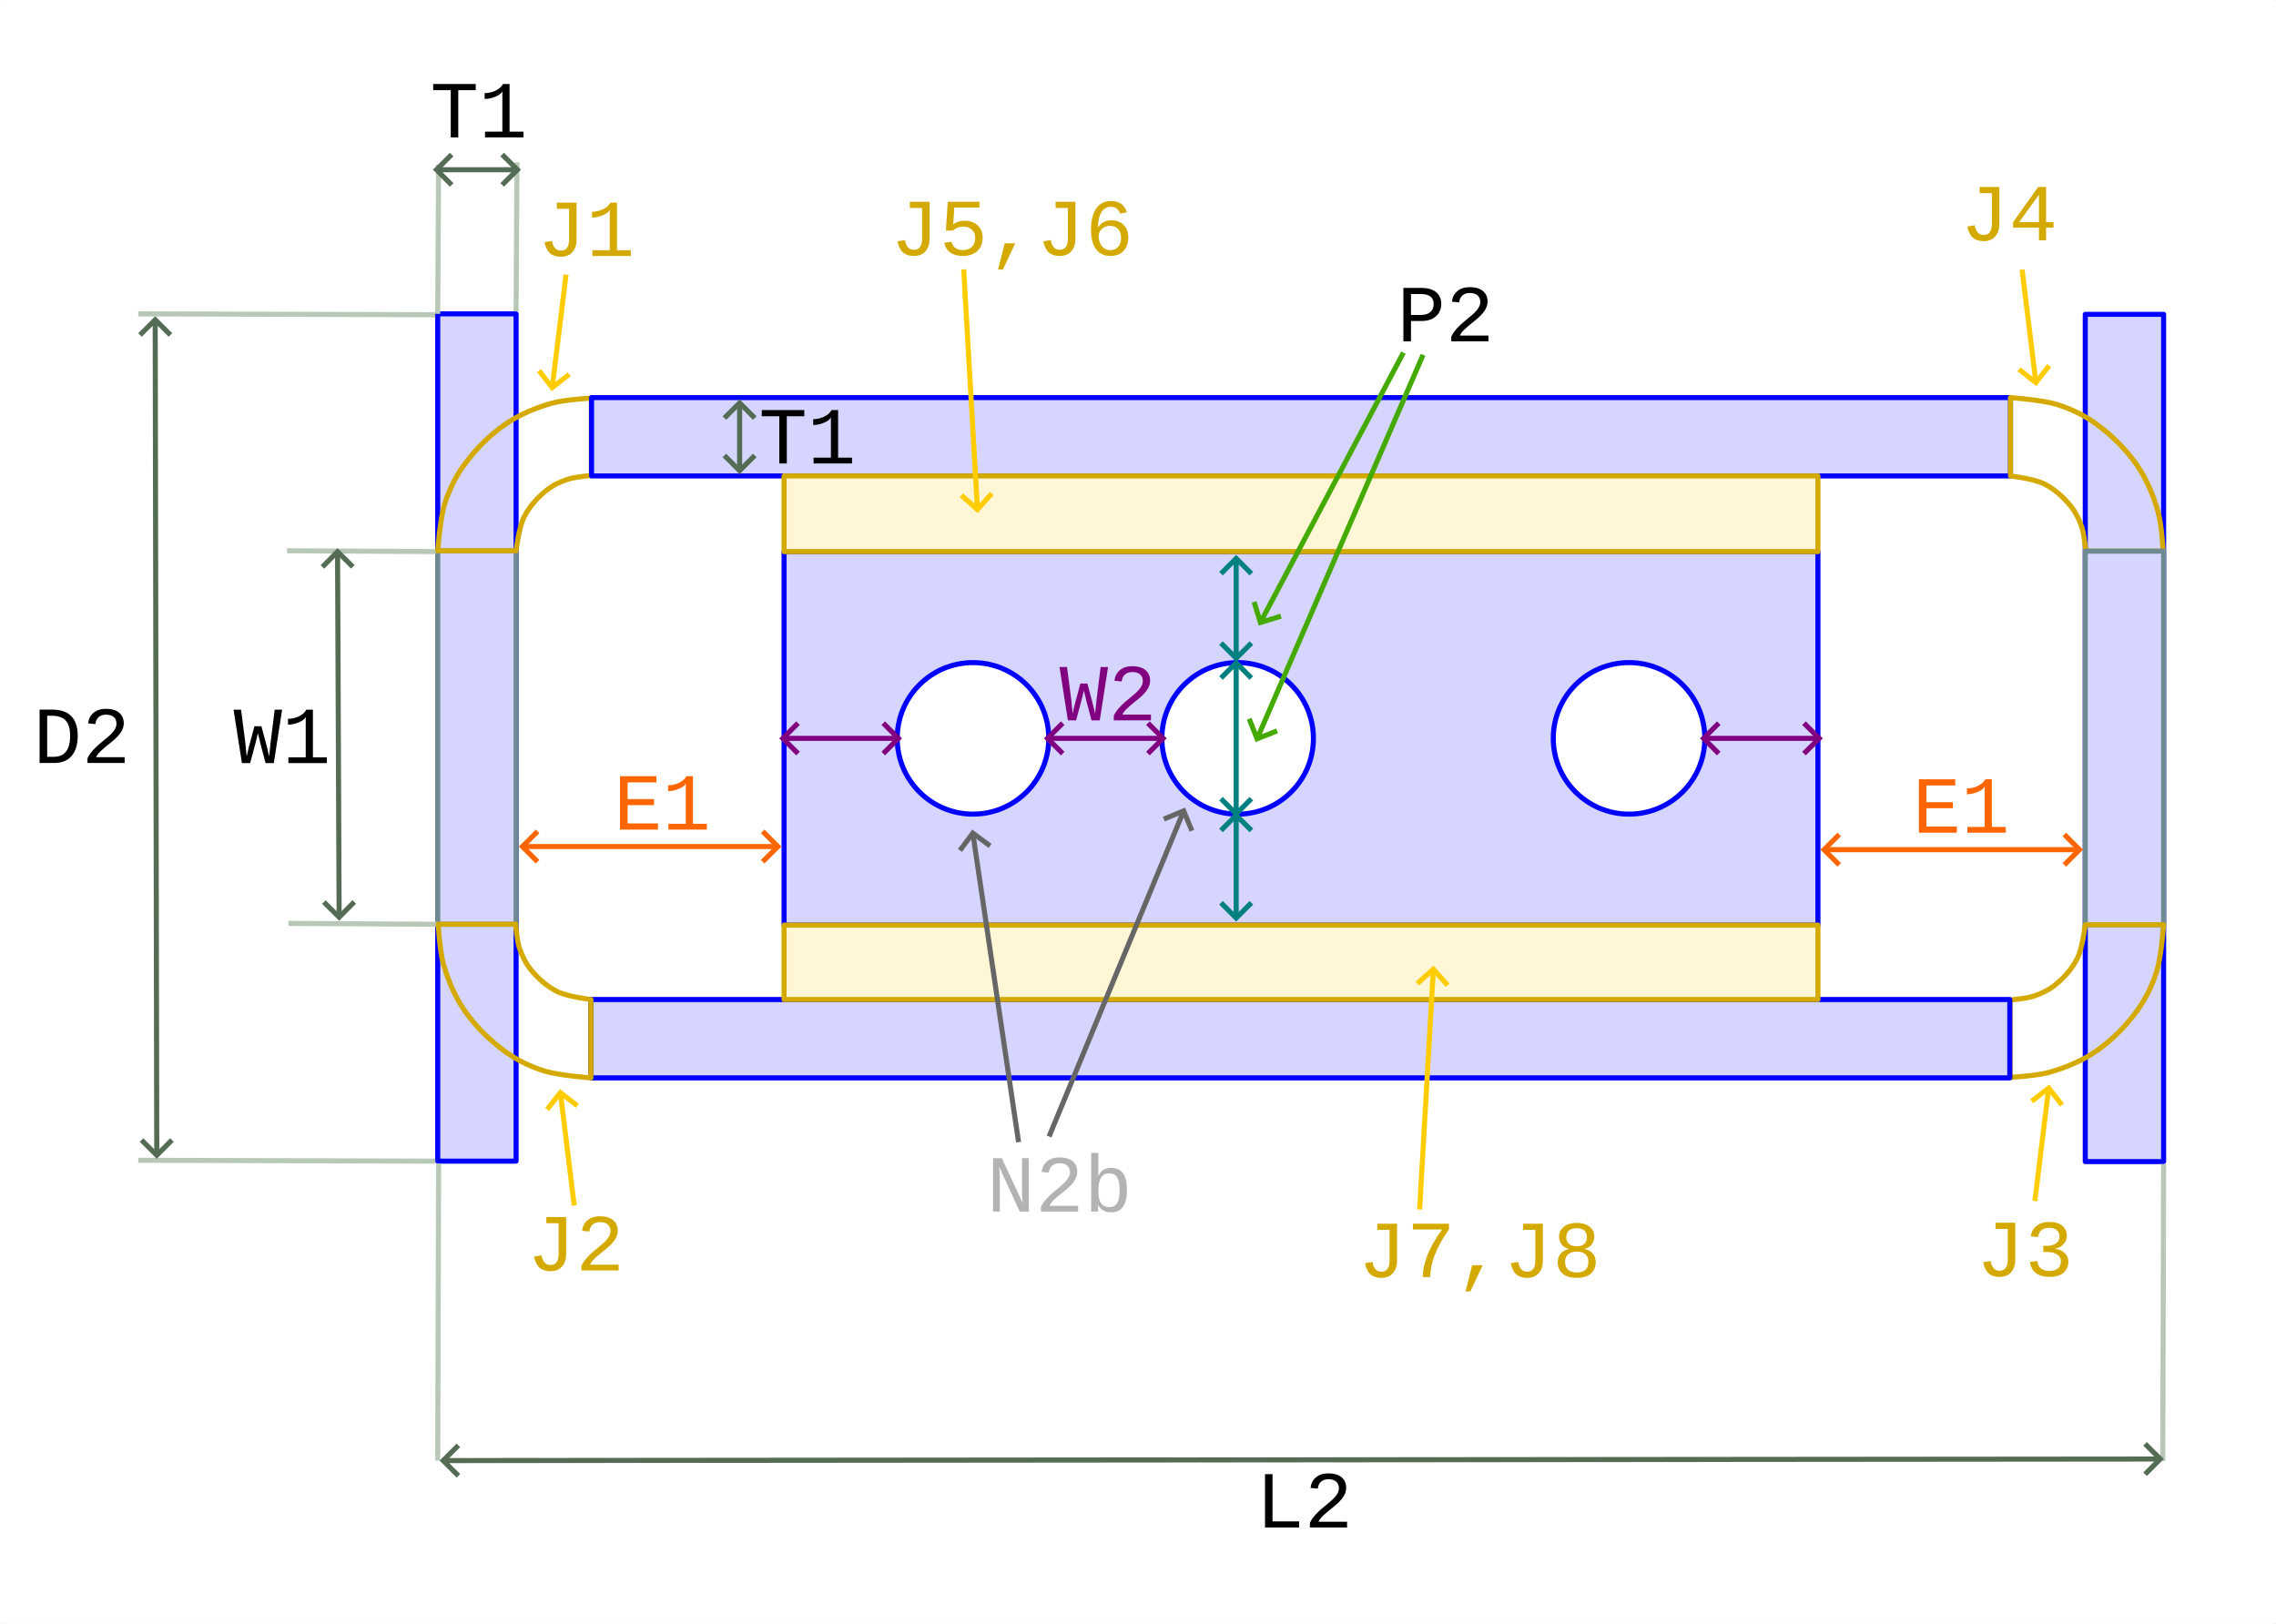
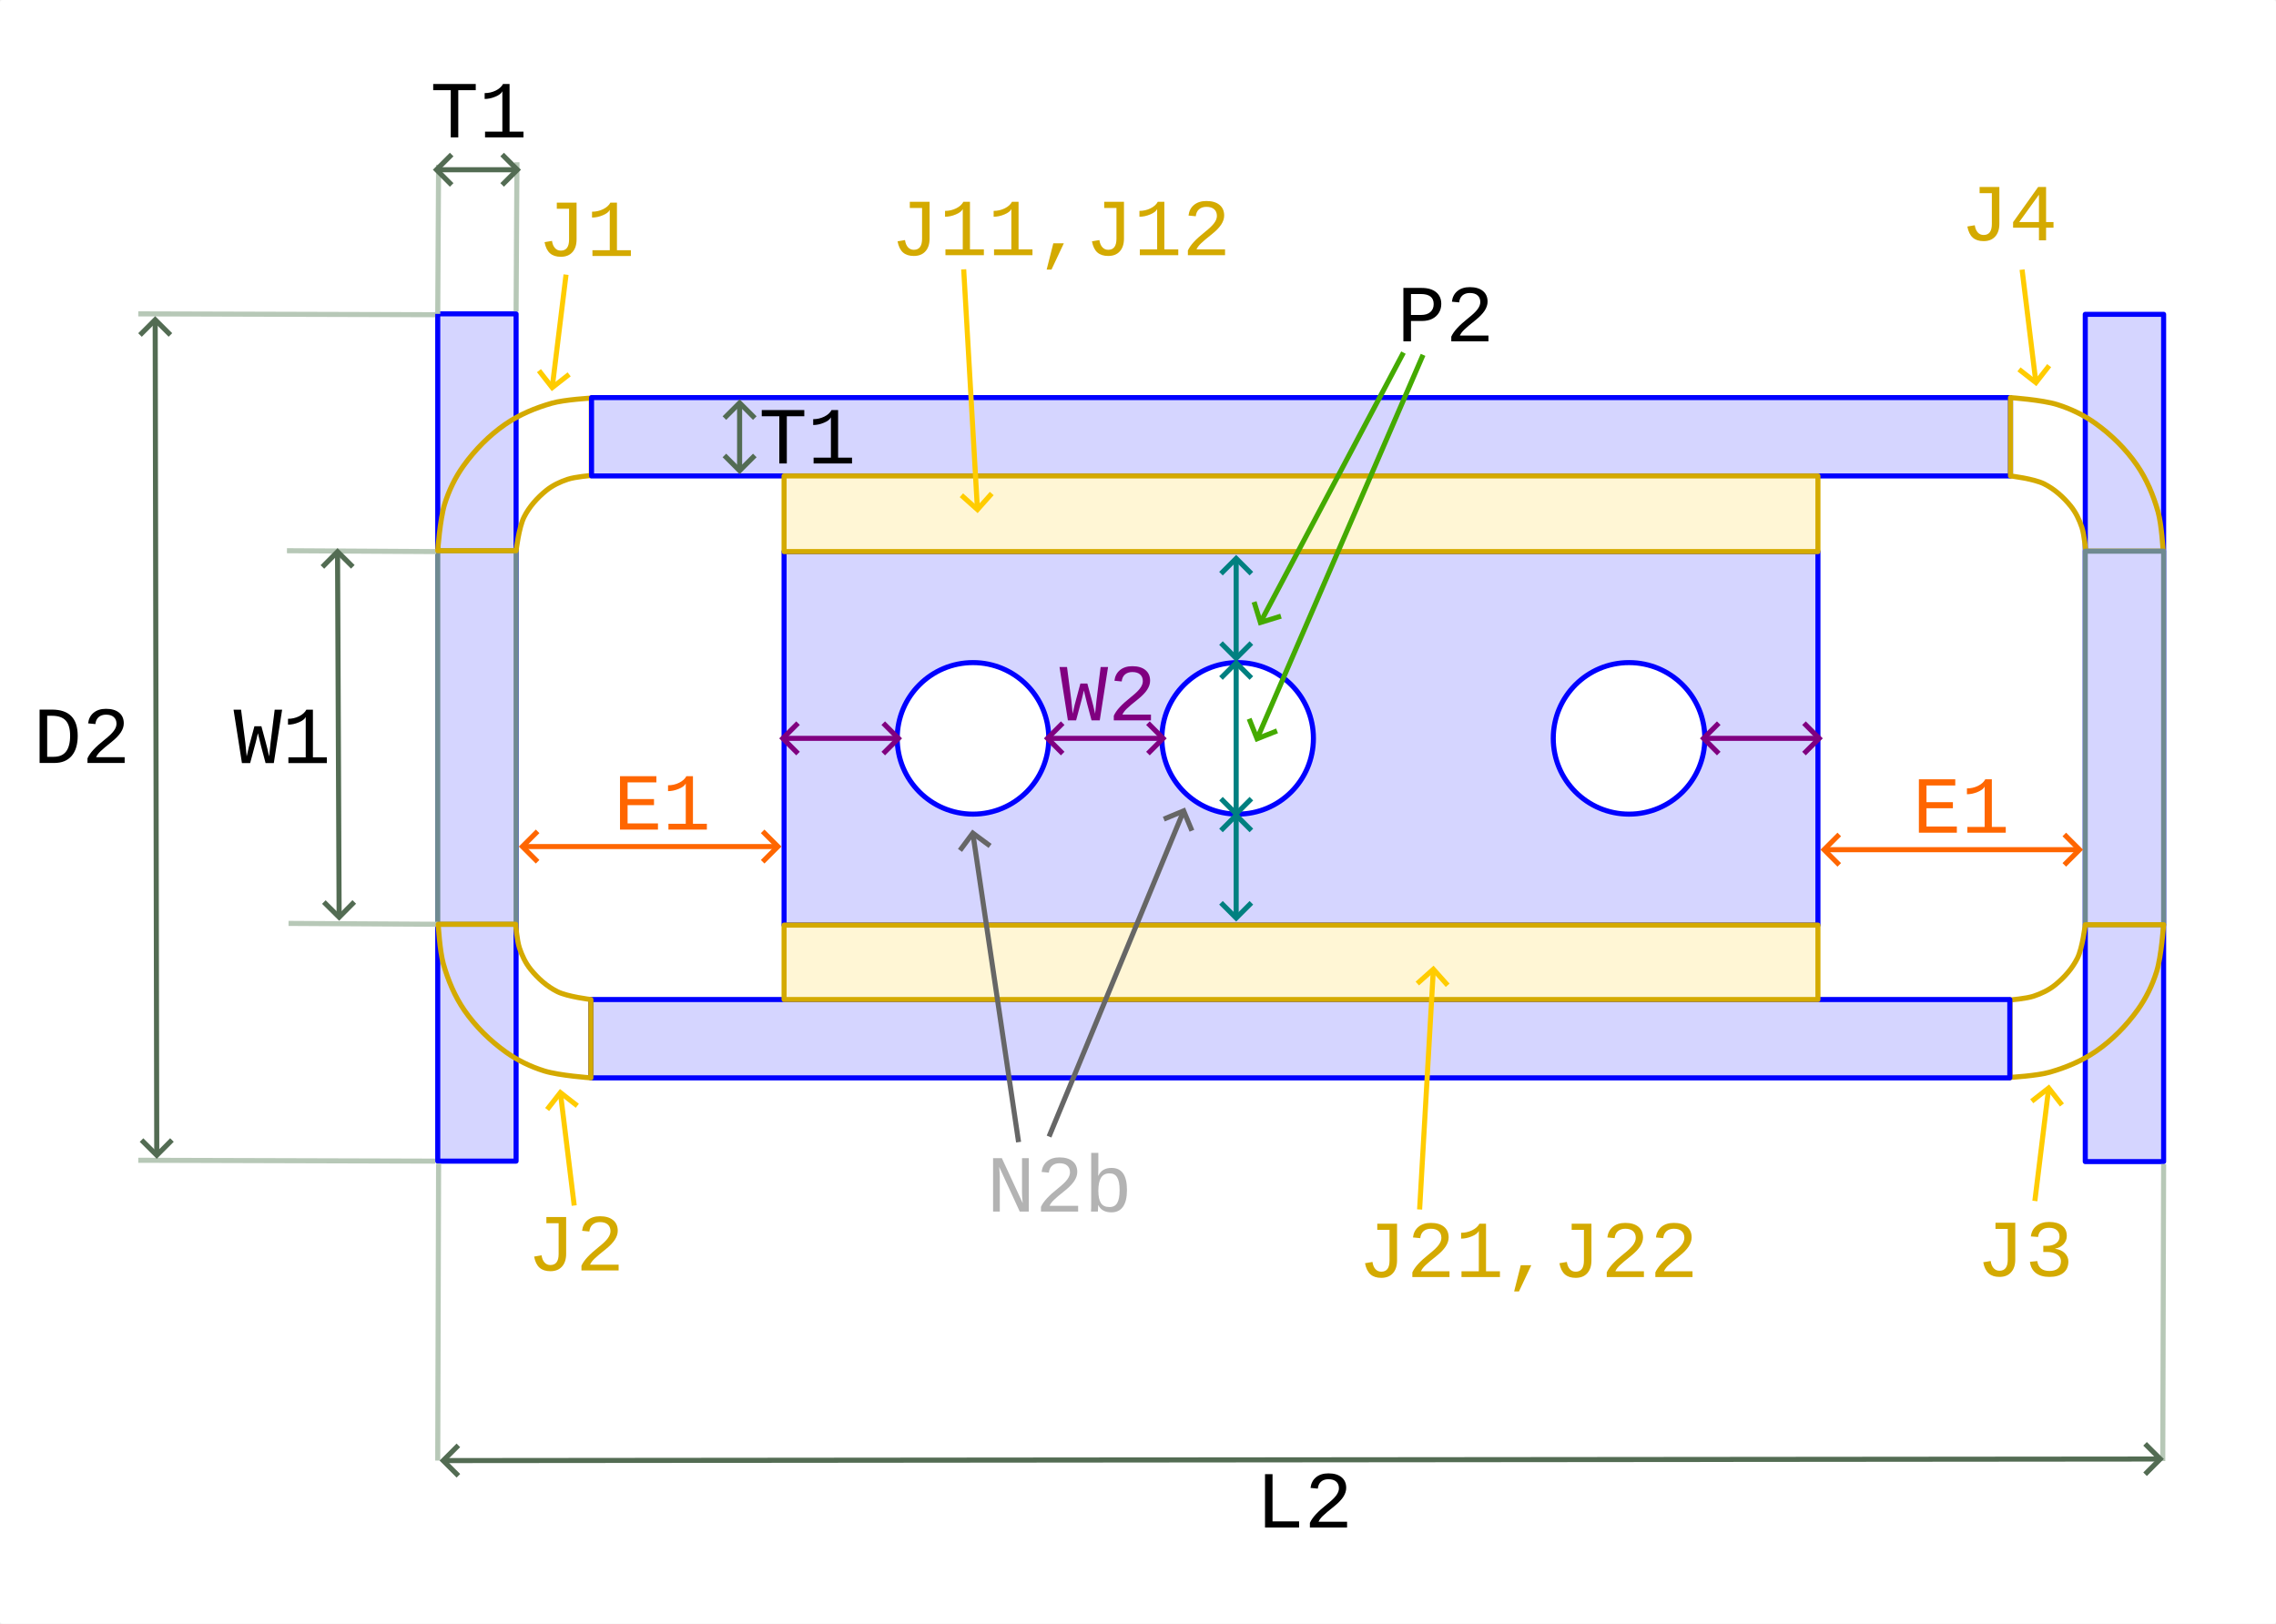
<svg xmlns="http://www.w3.org/2000/svg" width="449.675" height="320.839" viewBox="0 0 118.977 84.889" version="1.1" id="svg1">
  <defs id="defs1">
    <rect x="279.356" y="528.132" width="43.801" height="30.579" id="rect23" />
    <rect x="170.956" y="480.659" width="39.192" height="24.101" id="rect21" />
    <rect x="295.063" y="631.569" width="51.097" height="29.017" id="rect20" />
    <rect x="288.306" y="559.042" width="47.751" height="42.345" id="rect19" />
    <marker style="overflow:visible" id="ArrowWide" refX="0" refY="0" orient="auto-start-reverse" markerWidth="1" markerHeight="1" viewBox="0 0 1 1" preserveAspectRatio="xMidYMid">
      <path style="fill:none;stroke:context-stroke;stroke-width:1;stroke-linecap:butt" d="M 3,-3 0,0 3,3" transform="rotate(180,0.125,0)" id="path1" />
    </marker>
    <marker style="overflow:visible" id="ArrowWide-1" refX="0" refY="0" orient="auto-start-reverse" markerWidth="1" markerHeight="1" viewBox="0 0 1 1" preserveAspectRatio="xMidYMid">
      <path style="fill:none;stroke:context-stroke;stroke-width:1;stroke-linecap:butt" d="M 3,-3 0,0 3,3" transform="rotate(180,0.125,0)" id="path1-94" />
    </marker>
    <marker style="overflow:visible" id="ArrowWide-11" refX="0" refY="0" orient="auto-start-reverse" markerWidth="1" markerHeight="1" viewBox="0 0 1 1" preserveAspectRatio="xMidYMid">
      <path style="fill:none;stroke:context-stroke;stroke-width:1;stroke-linecap:butt" d="M 3,-3 0,0 3,3" transform="rotate(180,0.125,0)" id="path1-5" />
    </marker>
    <rect x="170.956" y="480.659" width="39.192" height="24.101" id="rect21-6" />
    <marker style="overflow:visible" id="ArrowWide-12" refX="0" refY="0" orient="auto-start-reverse" markerWidth="1" markerHeight="1" viewBox="0 0 1 1" preserveAspectRatio="xMidYMid">
      <path style="fill:none;stroke:context-stroke;stroke-width:1;stroke-linecap:butt" d="M 3,-3 0,0 3,3" transform="rotate(180,0.125,0)" id="path1-93" />
    </marker>
    <marker style="overflow:visible" id="ArrowWide-7-08" refX="0" refY="0" orient="auto-start-reverse" markerWidth="1" markerHeight="1" viewBox="0 0 1 1" preserveAspectRatio="xMidYMid">
      <path style="fill:none;stroke:context-stroke;stroke-width:1;stroke-linecap:butt" d="M 3,-3 0,0 3,3" transform="rotate(180,0.125,0)" id="path1-9-8" />
    </marker>
    <marker style="overflow:visible" id="ArrowWide-7-0-0" refX="0" refY="0" orient="auto-start-reverse" markerWidth="1" markerHeight="1" viewBox="0 0 1 1" preserveAspectRatio="xMidYMid">
      <path style="fill:none;stroke:context-stroke;stroke-width:1;stroke-linecap:butt" d="M 3,-3 0,0 3,3" transform="rotate(180,0.125,0)" id="path1-9-6-9" />
    </marker>
    <marker style="overflow:visible" id="ArrowWide-7-0-5-3" refX="0" refY="0" orient="auto-start-reverse" markerWidth="1" markerHeight="1" viewBox="0 0 1 1" preserveAspectRatio="xMidYMid">
      <path style="fill:none;stroke:context-stroke;stroke-width:1;stroke-linecap:butt" d="M 3,-3 0,0 3,3" transform="rotate(180,0.125,0)" id="path1-9-6-4-8" />
    </marker>
    <marker style="overflow:visible" id="ArrowWide-7-0-5-7-6" refX="0" refY="0" orient="auto-start-reverse" markerWidth="1" markerHeight="1" viewBox="0 0 1 1" preserveAspectRatio="xMidYMid">
      <path style="fill:none;stroke:context-stroke;stroke-width:1;stroke-linecap:butt" d="M 3,-3 0,0 3,3" transform="rotate(180,0.125,0)" id="path1-9-6-4-4-1" />
    </marker>
    <rect x="324.588" y="372.05" width="41.41" height="23.572" id="rect10-4-9" />
    <rect x="291.684" y="246.862" width="32.209" height="21.848" id="rect14-8" />
    <rect x="214.427" y="366.238" width="34.462" height="24.101" id="rect16-3" />
    <marker style="overflow:visible" id="ArrowWide-2-5" refX="0" refY="0" orient="auto-start-reverse" markerWidth="1" markerHeight="1" viewBox="0 0 1 1" preserveAspectRatio="xMidYMid">
      <path style="fill:none;stroke:context-stroke;stroke-width:1;stroke-linecap:butt" d="M 3,-3 0,0 3,3" transform="rotate(180,0.125,0)" id="path1-91-3" />
    </marker>
    <marker style="overflow:visible" id="ArrowWide-7-7-8" refX="0" refY="0" orient="auto-start-reverse" markerWidth="1" markerHeight="1" viewBox="0 0 1 1" preserveAspectRatio="xMidYMid">
      <path style="fill:none;stroke:context-stroke;stroke-width:1;stroke-linecap:butt" d="M 3,-3 0,0 3,3" transform="rotate(180,0.125,0)" id="path1-9-3-8" />
    </marker>
    <rect x="345.967" y="233.798" width="63.517" height="28.38" id="rect8-6-1" />
    <marker style="overflow:visible" id="ArrowWide-2-5-0" refX="0" refY="0" orient="auto-start-reverse" markerWidth="1" markerHeight="1" viewBox="0 0 1 1" preserveAspectRatio="xMidYMid">
      <path style="fill:none;stroke:context-stroke;stroke-width:1;stroke-linecap:butt" d="M 3,-3 0,0 3,3" transform="rotate(180,0.125,0)" id="path1-91-3-4" />
    </marker>
    <rect x="345.967" y="233.798" width="63.517" height="28.38" id="rect8-6-1-7" />
    <marker style="overflow:visible" id="ArrowWide-2-5-0-9" refX="0" refY="0" orient="auto-start-reverse" markerWidth="1" markerHeight="1" viewBox="0 0 1 1" preserveAspectRatio="xMidYMid">
      <path style="fill:none;stroke:context-stroke;stroke-width:1;stroke-linecap:butt" d="M 3,-3 0,0 3,3" transform="rotate(180,0.125,0)" id="path1-91-3-4-2" />
    </marker>
    <rect x="345.967" y="233.798" width="63.517" height="28.38" id="rect8-6-1-7-4" />
    <marker style="overflow:visible" id="ArrowWide-2-5-0-9-7" refX="0" refY="0" orient="auto-start-reverse" markerWidth="1" markerHeight="1" viewBox="0 0 1 1" preserveAspectRatio="xMidYMid">
      <path style="fill:none;stroke:context-stroke;stroke-width:1;stroke-linecap:butt" d="M 3,-3 0,0 3,3" transform="rotate(180,0.125,0)" id="path1-91-3-4-2-5" />
    </marker>
    <rect x="345.967" y="233.798" width="63.517" height="28.38" id="rect8-6-1-7-4-9" />
    <marker style="overflow:visible" id="ArrowWide-1-2" refX="0" refY="0" orient="auto-start-reverse" markerWidth="1" markerHeight="1" viewBox="0 0 1 1" preserveAspectRatio="xMidYMid">
      <path style="fill:none;stroke:context-stroke;stroke-width:1;stroke-linecap:butt" d="M 3,-3 0,0 3,3" transform="rotate(180,0.125,0)" id="path1-94-5" />
    </marker>
    <rect x="295.063" y="631.569" width="51.097" height="29.017" id="rect20-2" />
    <marker style="overflow:visible" id="ArrowWide-2-5-0-9-8" refX="0" refY="0" orient="auto-start-reverse" markerWidth="1" markerHeight="1" viewBox="0 0 1 1" preserveAspectRatio="xMidYMid">
      <path style="fill:none;stroke:context-stroke;stroke-width:1;stroke-linecap:butt" d="M 3,-3 0,0 3,3" transform="rotate(180,0.125,0)" id="path1-91-3-4-2-1" />
    </marker>
-     <rect x="345.967" y="233.798" width="63.517" height="28.38" id="rect8-6-1-7-4-0" />
+     <rect x="345.967" y="233.798" width="85.591" height="31.533" id="rect8-6-1-7-4-0" />
    <marker style="overflow:visible" id="ArrowWide-2-5-0-9-8-3" refX="0" refY="0" orient="auto-start-reverse" markerWidth="1" markerHeight="1" viewBox="0 0 1 1" preserveAspectRatio="xMidYMid">
      <path style="fill:none;stroke:context-stroke;stroke-width:1;stroke-linecap:butt" d="M 3,-3 0,0 3,3" transform="rotate(180,0.125,0)" id="path1-91-3-4-2-1-8" />
    </marker>
-     <rect x="345.967" y="233.798" width="63.517" height="28.38" id="rect8-6-1-7-4-0-0" />
+     <rect x="345.967" y="233.798" width="77.933" height="30.182" id="rect8-6-1-7-4-0-0" />
    <marker style="overflow:visible" id="ArrowWide-12-3" refX="0" refY="0" orient="auto-start-reverse" markerWidth="1" markerHeight="1" viewBox="0 0 1 1" preserveAspectRatio="xMidYMid">
      <path style="fill:none;stroke:context-stroke;stroke-width:1;stroke-linecap:butt" d="M 3,-3 0,0 3,3" transform="rotate(180,0.125,0)" id="path1-93-8" />
    </marker>
    <marker style="overflow:visible" id="ArrowWide-12-3-6" refX="0" refY="0" orient="auto-start-reverse" markerWidth="1" markerHeight="1" viewBox="0 0 1 1" preserveAspectRatio="xMidYMid">
      <path style="fill:none;stroke:context-stroke;stroke-width:1;stroke-linecap:butt" d="M 3,-3 0,0 3,3" transform="rotate(180,0.125,0)" id="path1-93-8-2" />
    </marker>
    <rect x="279.356" y="528.132" width="43.801" height="30.579" id="rect23-0" />
  </defs>
  <g id="layer1" transform="translate(-24.89736,-146.2316)">
    <rect style="fill:#ffffff;stroke:#ffffff;stroke-width:0.265;stroke-linejoin:round" id="rect24" width="118.712" height="84.624" x="25.03" y="146.364" />
    <rect style="fill:#d5d5ff;stroke:#0000ff;stroke-width:0.265;stroke-linejoin:round" id="rect15-7" width="4.096" height="44.295" x="133.904" y="162.664" />
    <rect style="fill:#d5d5ff;stroke:#0000ff;stroke-width:0.265;stroke-linejoin:round" id="rect15" width="4.096" height="44.295" x="47.78" y="162.64" />
    <rect style="fill:#d5d5ff;stroke:#6f8a91;stroke-width:0.265;stroke-linejoin:round" id="rect15-2" width="4.096" height="19.529" x="47.78" y="175.023" />
    <path style="fill:#d5d5ff;stroke:#b7c8b7;stroke-width:0.265;stroke-linejoin:round" d="m 47.647,162.685 -15.522,-0.045" id="path18" />
    <path style="fill:#d5d5ff;stroke:#b7c8b7;stroke-width:0.265;stroke-linejoin:round" d="m 47.647,206.935 -15.522,-0.045" id="path18-5" />
    <path style="fill:#d5d5ff;stroke:#b7c8b7;stroke-width:0.265;stroke-linejoin:round" d="m 47.694,175.068 -7.797,-0.045" id="path18-9" />
    <path style="fill:#d5d5ff;stroke:#b7c8b7;stroke-width:0.265;stroke-linejoin:round" d="m 47.777,194.552 -7.797,-0.045" id="path18-9-2" />
    <path style="fill:#d5d5ff;stroke:#536c53;stroke-width:0.265;stroke-linejoin:round;marker-start:url(#ArrowWide);marker-end:url(#ArrowWide)" d="m 42.543,175.14 0.082,18.976" id="path19" />
    <path style="fill:#d5d5ff;stroke:#536c53;stroke-width:0.265;stroke-linejoin:round;marker-start:url(#ArrowWide-1);marker-end:url(#ArrowWide-1)" d="m 33.01,163.015 0.082,43.546" id="path19-5" />
-     <text xml:space="preserve" transform="matrix(0.2645833,0,0,0.2645833,-39.17428,34.44557)" id="text19" style="font-size:16px;line-height:normal;font-family:'Liberation Mono';-inkscape-font-specification:'Liberation Mono';text-decoration-color:#000000;white-space:pre;shape-inside:url(#rect19);fill:#000000;stroke-width:1;-inkscape-stroke:none;stop-color:#000000">
+     <text xml:space="preserve" transform="matrix(0.2645833,0,0,0.2645833,-39.17428,34.44557)" id="text19" style="font-size:16px;line-height:normal;font-family:'Liberation Mono';-inkscape-font-specification:'Liberation Mono';text-decoration-color:#000000;white-space:pre;shape-inside:url(#rect19);display:inline;fill:#000000;stroke-width:1;-inkscape-stroke:none;stop-color:#000000">
      <tspan x="288.305" y="573.279" id="tspan1">W1</tspan>
    </text>
-     <text xml:space="preserve" transform="matrix(0.2645833,0,0,0.2645833,-51.43636,15.24959)" id="text20" style="font-size:16px;line-height:normal;font-family:'Liberation Mono';-inkscape-font-specification:'Liberation Mono';text-decoration-color:#000000;white-space:pre;shape-inside:url(#rect20);fill:#000000;stroke-width:1;-inkscape-stroke:none;stop-color:#000000">
+     <text xml:space="preserve" transform="matrix(0.2645833,0,0,0.2645833,-51.43636,15.24959)" id="text20" style="font-size:16px;line-height:normal;font-family:'Liberation Mono';-inkscape-font-specification:'Liberation Mono';text-decoration-color:#000000;white-space:pre;shape-inside:url(#rect20);display:inline;fill:#000000;stroke-width:1;-inkscape-stroke:none;stop-color:#000000">
      <tspan x="295.062" y="645.807" id="tspan2">D2</tspan>
    </text>
    <path style="fill:#d5d5ff;stroke:#b7c8b7;stroke-width:0.265;stroke-linejoin:round" d="m 47.78,162.64 0.045,-7.797" id="path18-9-2-0" />
    <path style="fill:#d5d5ff;stroke:#b7c8b7;stroke-width:0.265;stroke-linejoin:round" d="m 51.876,162.513 0.045,-7.797" id="path18-9-2-0-6" />
    <path style="fill:#d5d5ff;stroke:#536c53;stroke-width:0.265;stroke-linejoin:round;marker-start:url(#ArrowWide);marker-end:url(#ArrowWide)" d="m 47.78,155.105 h 4.096" id="path20" />
-     <text xml:space="preserve" transform="matrix(0.2645833,0,0,0.2645833,2.153382,22.47215)" id="text21" style="font-size:16px;line-height:normal;font-family:'Liberation Mono';-inkscape-font-specification:'Liberation Mono';text-decoration-color:#000000;white-space:pre;shape-inside:url(#rect21);fill:#000000;stroke-width:1;-inkscape-stroke:none;stop-color:#000000">
+     <text xml:space="preserve" transform="matrix(0.2645833,0,0,0.2645833,2.153382,22.47215)" id="text21" style="font-size:16px;line-height:normal;font-family:'Liberation Mono';-inkscape-font-specification:'Liberation Mono';text-decoration-color:#000000;white-space:pre;shape-inside:url(#rect21);display:inline;fill:#000000;stroke-width:1;-inkscape-stroke:none;stop-color:#000000">
      <tspan x="170.957" y="494.897" id="tspan3">T1</tspan>
    </text>
    <path style="fill:none;stroke:#d4aa00;stroke-width:0.265;stroke-linejoin:round" d="m 47.78,175.023 h 4.096 c 0,0 0.144,-1.215 0.412,-1.752 0.27,-0.542 0.692,-1.015 1.163,-1.396 0.328,-0.265 0.722,-0.453 1.122,-0.586 0.396,-0.132 1.236,-0.199 1.236,-0.199 l -3e-6,-4.048 c 0,0 -1.398,0.079 -2.065,0.269 -0.856,0.243 -1.699,0.595 -2.432,1.1 -0.845,0.583 -1.585,1.337 -2.184,2.171 -0.434,0.605 -0.765,1.293 -0.987,2.004 -0.245,0.784 -0.361,2.438 -0.361,2.438 z" id="path22" />
    <rect style="fill:#d5d5ff;stroke:#0000ff;stroke-width:0.265;stroke-linejoin:round" id="rect15-2-4" width="4.096" height="74.175" x="167.018" y="-129.995" transform="rotate(90)" />
    <path style="fill:none;stroke:#d4aa00;stroke-width:0.265;stroke-linejoin:round" d="m 129.995,167.018 v 4.096 c 0,0 1.215,0.144 1.752,0.412 0.542,0.27 1.015,0.692 1.396,1.163 0.265,0.328 0.453,0.722 0.586,1.122 0.132,0.396 0.199,1.236 0.199,1.236 l 4.048,-1e-5 c 0,0 -0.079,-1.398 -0.269,-2.065 -0.243,-0.856 -0.595,-1.699 -1.1,-2.432 -0.583,-0.845 -1.337,-1.585 -2.171,-2.183 -0.605,-0.434 -1.293,-0.765 -2.004,-0.987 -0.784,-0.245 -2.438,-0.361 -2.438,-0.361 z" id="path22-8" />
    <rect style="fill:#d5d5ff;stroke:#6f8a91;stroke-width:0.265;stroke-linejoin:round" id="rect15-2-3" width="4.096" height="19.529" x="133.904" y="175.047" />
    <path style="fill:none;stroke:#d4aa00;stroke-width:0.265;stroke-linejoin:round" d="m 138,194.576 h -4.096 c 0,0 -0.144,1.215 -0.412,1.752 -0.27,0.542 -0.692,1.015 -1.163,1.396 -0.328,0.265 -0.722,0.453 -1.122,0.586 -0.396,0.132 -1.236,0.199 -1.236,0.199 l 1e-5,4.048 c 0,0 1.398,-0.079 2.065,-0.269 0.856,-0.243 1.699,-0.595 2.432,-1.1 0.845,-0.583 1.585,-1.337 2.183,-2.171 0.434,-0.605 0.765,-1.293 0.987,-2.004 0.245,-0.784 0.361,-2.438 0.361,-2.438 z" id="path22-8-0" />
    <rect style="fill:#d5d5ff;stroke:#0000ff;stroke-width:0.265;stroke-linejoin:round" id="rect15-2-4-6" width="4.096" height="74.175" x="198.486" y="-129.959" transform="rotate(90)" />
    <path style="fill:none;stroke:#d4aa00;stroke-width:0.265;stroke-linejoin:round" d="m 55.785,202.582 v -4.096 c 0,0 -1.215,-0.144 -1.752,-0.412 -0.542,-0.27 -1.015,-0.692 -1.396,-1.163 -0.265,-0.328 -0.453,-0.722 -0.586,-1.122 -0.132,-0.396 -0.199,-1.236 -0.199,-1.236 l -4.048,1e-5 c 0,0 0.079,1.398 0.269,2.065 0.243,0.856 0.595,1.699 1.1,2.432 0.583,0.845 1.337,1.585 2.171,2.183 0.605,0.434 1.293,0.765 2.004,0.987 0.784,0.245 2.438,0.361 2.438,0.361 z" id="path22-8-0-0" />
    <rect style="fill:#d5d5ff;stroke:#0000ff;stroke-width:0.265;stroke-linejoin:round" id="rect15-2-4-61" width="19.529" height="54.044" x="175.068" y="-119.929" transform="rotate(90)" />
    <rect style="fill:#fff6d5;stroke:#d4aa00;stroke-width:0.265;stroke-linejoin:round" id="rect15-2-4-9" width="3.954" height="54.044" x="171.114" y="-119.929" transform="rotate(90)" />
    <rect style="fill:#fff6d5;stroke:#d4aa00;stroke-width:0.265;stroke-linejoin:round" id="rect15-2-4-9-1" width="3.888" height="54.044" x="194.597" y="-119.929" transform="rotate(90)" />
    <path style="fill:#d5d5ff;stroke:#536c53;stroke-width:0.265;stroke-linejoin:round;marker-start:url(#ArrowWide-11);marker-end:url(#ArrowWide-11)" d="m 63.56,167.361 v 3.41" id="path20-6" />
    <text xml:space="preserve" transform="matrix(0.2645833,0,0,0.2645833,19.32808,39.51853)" id="text21-3" style="font-size:16px;line-height:normal;font-family:'Liberation Mono';-inkscape-font-specification:'Liberation Mono';text-decoration-color:#000000;white-space:pre;shape-inside:url(#rect21-6);display:inline;fill:#000000;stroke-width:1;-inkscape-stroke:none;stop-color:#000000">
      <tspan x="170.957" y="494.897" id="tspan4">T1</tspan>
    </text>
    <circle style="fill:#ffffff;stroke:#0000ff;stroke-width:0.265;stroke-linejoin:round" id="path2-3-1-3-6-4" cx="75.76" cy="184.833" r="3.961" />
    <circle style="fill:#ffffff;stroke:#0000ff;stroke-width:0.265;stroke-linejoin:round" id="path2-3-1-3-6-2-4" cx="89.595" cy="184.833" r="3.961" />
    <path style="fill:none;stroke:#800080;stroke-width:0.265;stroke-linejoin:round;marker-start:url(#ArrowWide-12);marker-end:url(#ArrowWide-12)" d="m 65.885,184.833 h 5.913" id="path11-4" />
    <path style="fill:none;stroke:#800080;stroke-width:0.265;stroke-linejoin:round;marker-start:url(#ArrowWide-7-08);marker-end:url(#ArrowWide-7-08)" d="m 79.721,184.833 h 5.913" id="path3-3-7" />
    <path style="fill:none;stroke:#008080;stroke-width:0.265;stroke-linejoin:round;marker-start:url(#ArrowWide-7-0-0);marker-end:url(#ArrowWide-7-0-0)" d="m 89.518,188.715 v -7.764" id="path3-3-6-63" />
    <path style="fill:none;stroke:#008080;stroke-width:0.265;stroke-linejoin:round;marker-start:url(#ArrowWide-7-0-5-3);marker-end:url(#ArrowWide-7-0-5-3)" d="m 89.518,180.579 v -5.086" id="path3-3-6-6-1" />
    <path style="fill:none;stroke:#008080;stroke-width:0.265;stroke-linejoin:round;marker-start:url(#ArrowWide-7-0-5-7-6);marker-end:url(#ArrowWide-7-0-5-7-6)" d="m 89.518,194.158 v -5.239" id="path3-3-6-6-4-7" />
    <text xml:space="preserve" transform="matrix(0.2645833,0,0,0.2645833,-5.598265,81.68742)" id="text10-7-2" style="font-size:16px;line-height:normal;font-family:'Liberation Mono';-inkscape-font-specification:'Liberation Mono';text-decoration-color:#000000;white-space:pre;shape-inside:url(#rect10-4-9);display:inline;fill:#800080;stroke-width:1;-inkscape-stroke:none;stop-color:#000000">
      <tspan x="324.588" y="386.285" id="tspan5">W2</tspan>
    </text>
    <path style="fill:#800080;stroke:#44aa00;stroke-width:0.265;stroke-linejoin:round;marker-start:url(#ArrowWide-12)" d="m 90.816,178.716 7.446,-14.051" id="path13-7" />
    <path style="fill:#800080;stroke:#44aa00;stroke-width:0.265;stroke-linejoin:round;marker-start:url(#ArrowWide-12)" d="m 90.637,184.794 8.65,-20.011" id="path14-8" />
    <text xml:space="preserve" transform="matrix(0.2645833,0,0,0.2645833,20.74956,94.99268)" id="text14-5" style="font-size:16px;line-height:normal;font-family:'Liberation Mono';-inkscape-font-specification:'Liberation Mono';text-decoration-color:#000000;white-space:pre;shape-inside:url(#rect14-8);display:inline;fill:#000000;stroke-width:1;-inkscape-stroke:none;stop-color:#000000">
      <tspan x="291.684" y="261.098" id="tspan6">P2</tspan>
    </text>
    <path style="fill:#800080;stroke:#666666;stroke-width:0.265;stroke-linejoin:round;marker-start:url(#ArrowWide-12)" d="m 75.76,189.852 2.384,16.09" id="path15-4" />
    <path style="fill:#800080;stroke:#666666;stroke-width:0.265;stroke-linejoin:round;marker-start:url(#ArrowWide-12)" d="M 86.748,188.685 79.736,205.65" id="path16-1" />
    <text xml:space="preserve" transform="matrix(0.2645833,0,0,0.2645833,19.74085,108.9035)" id="text16-8" style="font-size:16px;line-height:normal;font-family:'Liberation Mono';-inkscape-font-specification:'Liberation Mono';text-decoration-color:#000000;white-space:pre;shape-inside:url(#rect16-3);display:inline;fill:#b3b3b3;stroke-width:1;-inkscape-stroke:none;stop-color:#000000">
      <tspan x="214.428" y="380.475" id="tspan7">N2b</tspan>
    </text>
    <path style="fill:#d4aa00;stroke:#ffcc00;stroke-width:0.265;stroke-linejoin:round;marker-end:url(#ArrowWide-2-5)" d="m 54.914,209.256 -0.715,-5.84" id="path11-0-6" />
    <circle style="fill:#ffffff;stroke:#0000ff;stroke-width:0.265;stroke-linejoin:round" id="path2-3-1-3-6-2-7-4" cx="110.055" cy="184.833" r="3.961" />
    <path style="fill:none;stroke:#800080;stroke-width:0.265;stroke-linejoin:round;marker-start:url(#ArrowWide-7-7-8);marker-end:url(#ArrowWide-7-7-8)" d="m 114.016,184.833 h 5.913" id="path3-3-9-3" />
    <text xml:space="preserve" transform="matrix(0.2645833,0,0,0.2645833,-39.08296,147.0232)" id="text8-2-3" style="font-size:16px;line-height:normal;font-family:'Liberation Mono';-inkscape-font-specification:'Liberation Mono';text-decoration-color:#000000;white-space:pre;shape-inside:url(#rect8-6-1);display:inline;fill:#d4aa00;stroke-width:1;-inkscape-stroke:none;stop-color:#000000">
      <tspan x="345.967" y="248.033" id="tspan8">J2</tspan>
    </text>
    <path style="fill:#d4aa00;stroke:#ffcc00;stroke-width:0.265;stroke-linejoin:round;marker-end:url(#ArrowWide-2-5-0)" d="m 131.269,209.019 0.715,-5.84" id="path11-0-6-8" />
    <text xml:space="preserve" transform="matrix(0.2645833,0,0,0.2645833,36.66884,147.3211)" id="text8-2-3-3" style="font-size:16px;line-height:normal;font-family:'Liberation Mono';-inkscape-font-specification:'Liberation Mono';text-decoration-color:#000000;white-space:pre;shape-inside:url(#rect8-6-1-7);display:inline;fill:#d4aa00;stroke-width:1;-inkscape-stroke:none;stop-color:#000000">
      <tspan x="345.967" y="248.033" id="tspan9">J3</tspan>
    </text>
    <path style="fill:#d4aa00;stroke:#ffcc00;stroke-width:0.265;stroke-linejoin:round;marker-end:url(#ArrowWide-2-5-0-9)" d="m 130.601,160.328 0.715,5.84" id="path11-0-6-8-0" />
    <path style="fill:#d4aa00;stroke:#ffcc00;stroke-width:0.265;stroke-linejoin:round;marker-end:url(#ArrowWide-2-5-0-9-8)" d="m 75.274,160.312 0.715,12.493" id="path11-0-6-8-0-10" />
    <text xml:space="preserve" transform="matrix(0.2645833,0,0,0.2645833,35.83799,93.1721)" id="text8-2-3-3-2" style="font-size:16px;line-height:normal;font-family:'Liberation Mono';-inkscape-font-specification:'Liberation Mono';text-decoration-color:#000000;white-space:pre;shape-inside:url(#rect8-6-1-7-4);display:inline;fill:#d4aa00;stroke-width:1;-inkscape-stroke:none;stop-color:#000000">
      <tspan x="345.967" y="248.033" id="tspan10">J4</tspan>
    </text>
    <path style="fill:#d4aa00;stroke:#ffcc00;stroke-width:0.265;stroke-linejoin:round;marker-end:url(#ArrowWide-2-5-0-9-7)" d="m 54.487,160.589 -0.715,5.84" id="path11-0-6-8-0-1" />
    <text xml:space="preserve" transform="matrix(0.2645833,0,0,0.2645833,-38.53789,93.98986)" id="text8-2-3-3-2-8" style="font-size:16px;line-height:normal;font-family:'Liberation Mono';-inkscape-font-specification:'Liberation Mono';text-decoration-color:#000000;white-space:pre;shape-inside:url(#rect8-6-1-7-4-9);display:inline;fill:#d4aa00;stroke-width:1;-inkscape-stroke:none;stop-color:#000000">
      <tspan x="345.967" y="248.033" id="tspan11">J1</tspan>
    </text>
    <path style="fill:#d5d5ff;stroke:#b7c8b7;stroke-width:0.265;stroke-linejoin:round" d="m 47.825,207.068 -0.045,15.522" id="path18-5-1" />
    <path style="fill:#d5d5ff;stroke:#b7c8b7;stroke-width:0.265;stroke-linejoin:round" d="m 138,207.092 -0.045,15.522" id="path18-5-1-6" />
    <path style="fill:#d5d5ff;stroke:#536c53;stroke-width:0.265;stroke-linejoin:round;marker-start:url(#ArrowWide-1-2);marker-end:url(#ArrowWide-1-2)" d="m 137.759,222.508 -89.629,0.082" id="path19-5-8" />
    <text xml:space="preserve" transform="matrix(0.2645833,0,0,0.2645833,12.46507,55.22005)" id="text20-6" style="font-size:16px;line-height:normal;font-family:'Liberation Mono';-inkscape-font-specification:'Liberation Mono';text-decoration-color:#000000;white-space:pre;shape-inside:url(#rect20-2);display:inline;fill:#000000;stroke-width:1;-inkscape-stroke:none;stop-color:#000000">
      <tspan x="295.062" y="645.807" id="tspan12">L2</tspan>
    </text>
    <text xml:space="preserve" transform="matrix(0.2645833,0,0,0.2645833,-20.08464,93.94676)" id="text8-2-3-3-2-1" style="font-size:16px;line-height:normal;font-family:'Liberation Mono';-inkscape-font-specification:'Liberation Mono';text-decoration-color:#000000;white-space:pre;shape-inside:url(#rect8-6-1-7-4-0);display:inline;fill:#d4aa00;stroke-width:1;-inkscape-stroke:none;stop-color:#000000">
-       <tspan x="345.967" y="248.033" id="tspan13">J5,J6</tspan>
+       <tspan x="345.967" y="248.033" id="tspan13">J11,J12</tspan>
    </text>
    <path style="fill:#d4aa00;stroke:#ffcc00;stroke-width:0.265;stroke-linejoin:round;marker-end:url(#ArrowWide-2-5-0-9-8-3)" d="m 99.107,209.462 0.715,-12.493" id="path11-0-6-8-0-10-6" />
    <text xml:space="preserve" transform="matrix(0.2645833,0,0,0.2645833,4.351754,147.3707)" id="text8-2-3-3-2-1-6" style="font-size:16px;line-height:normal;font-family:'Liberation Mono';-inkscape-font-specification:'Liberation Mono';text-decoration-color:#000000;white-space:pre;shape-inside:url(#rect8-6-1-7-4-0-0);display:inline;fill:#d4aa00;stroke-width:1;-inkscape-stroke:none;stop-color:#000000">
-       <tspan x="345.967" y="248.033" id="tspan14">J7,J8</tspan>
+       <tspan x="345.967" y="248.033" id="tspan14">J21,J22</tspan>
    </text>
    <path style="fill:none;stroke:#ff6600;stroke-width:0.265;stroke-linejoin:round;marker-start:url(#ArrowWide-12-3);marker-end:url(#ArrowWide-12-3)" d="M 52.272,190.489 H 65.494" id="path11-4-9" />
-     <text xml:space="preserve" transform="matrix(0.2645833,0,0,0.2645833,-16.94012,46.09977)" id="text22" style="font-size:16px;line-height:normal;font-family:'Liberation Mono';-inkscape-font-specification:'Liberation Mono';text-decoration-color:#000000;white-space:pre;shape-inside:url(#rect23);fill:#ff6600;stroke-width:1;-inkscape-stroke:none;stop-color:#000000">
+     <text xml:space="preserve" transform="matrix(0.2645833,0,0,0.2645833,-16.94012,46.09977)" id="text22" style="font-size:16px;line-height:normal;font-family:'Liberation Mono';-inkscape-font-specification:'Liberation Mono';text-decoration-color:#000000;white-space:pre;shape-inside:url(#rect23);display:inline;fill:#ff6600;stroke-width:1;-inkscape-stroke:none;stop-color:#000000">
      <tspan x="279.355" y="542.369" id="tspan15">E1</tspan>
    </text>
    <path style="fill:none;stroke:#ff6600;stroke-width:0.265;stroke-linejoin:round;marker-start:url(#ArrowWide-12-3-6);marker-end:url(#ArrowWide-12-3-6)" d="m 120.315,190.652 h 13.222" id="path11-4-9-9" />
    <text xml:space="preserve" transform="matrix(0.2645833,0,0,0.2645833,50.95898,46.26257)" id="text22-2" style="font-size:16px;line-height:normal;font-family:'Liberation Mono';-inkscape-font-specification:'Liberation Mono';text-decoration-color:#000000;white-space:pre;shape-inside:url(#rect23-0);display:inline;fill:#ff6600;stroke-width:1;-inkscape-stroke:none;stop-color:#000000">
      <tspan x="279.355" y="542.369" id="tspan16">E1</tspan>
    </text>
  </g>
</svg>
